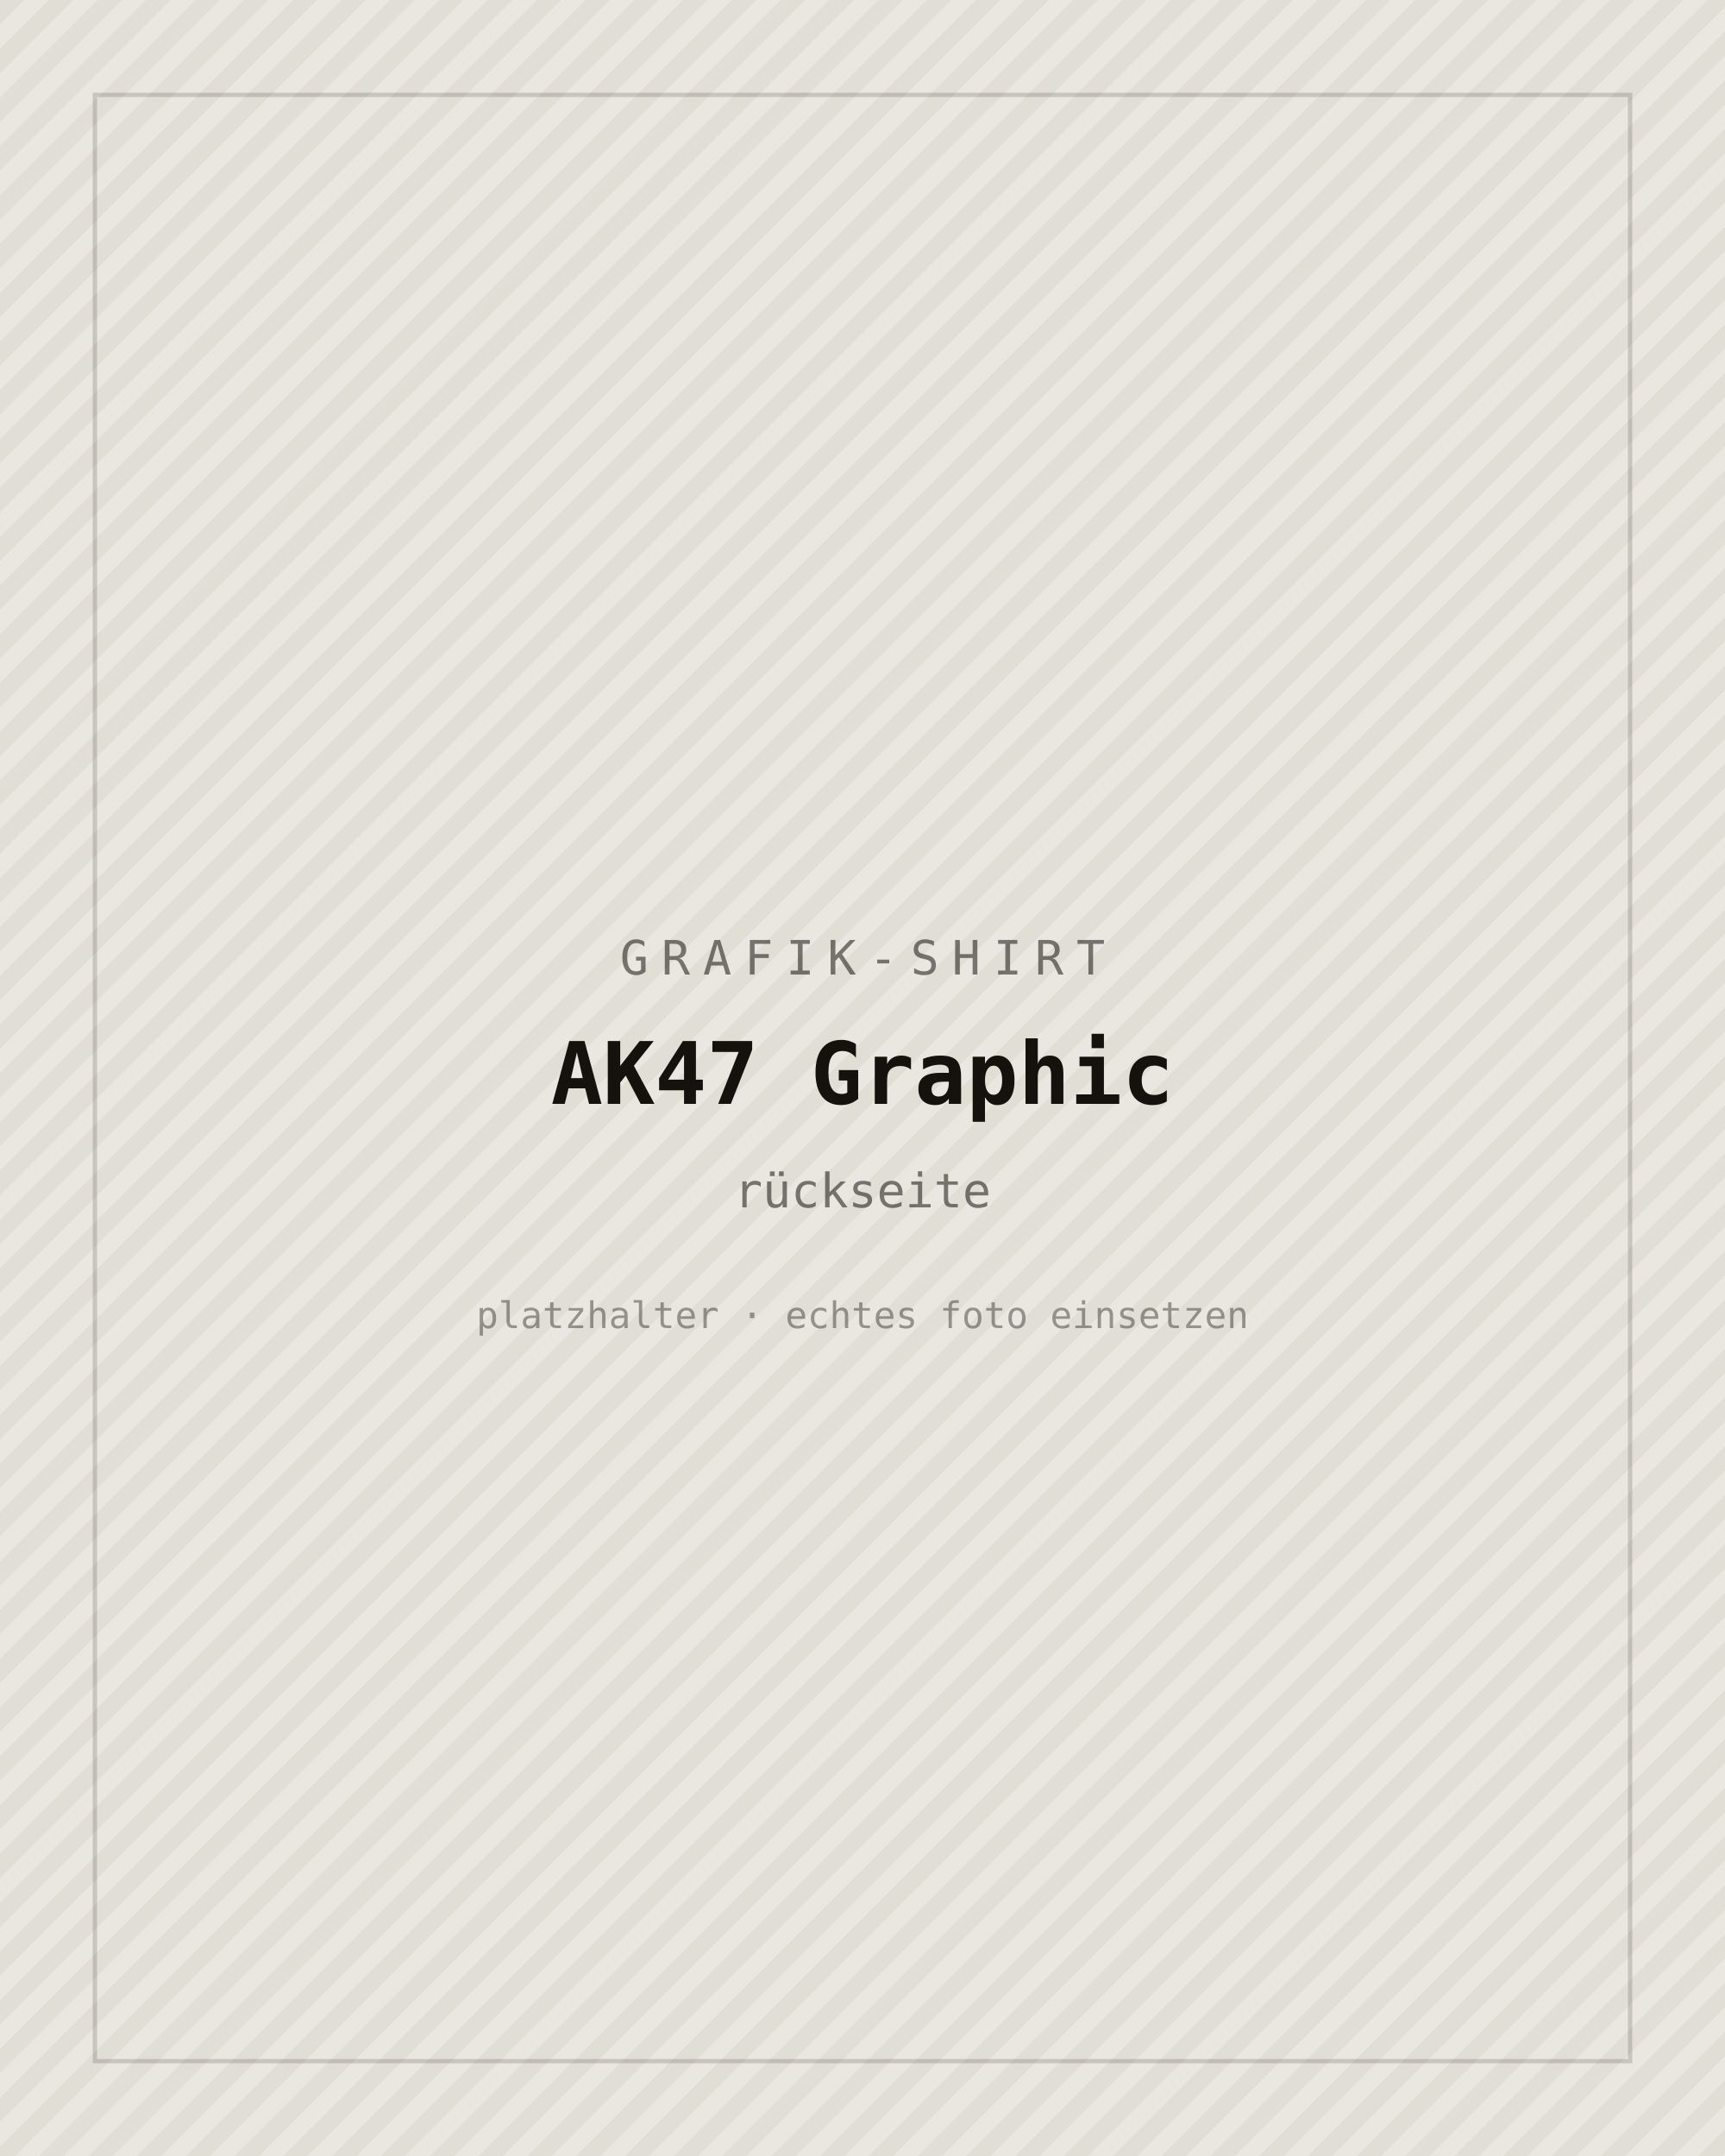
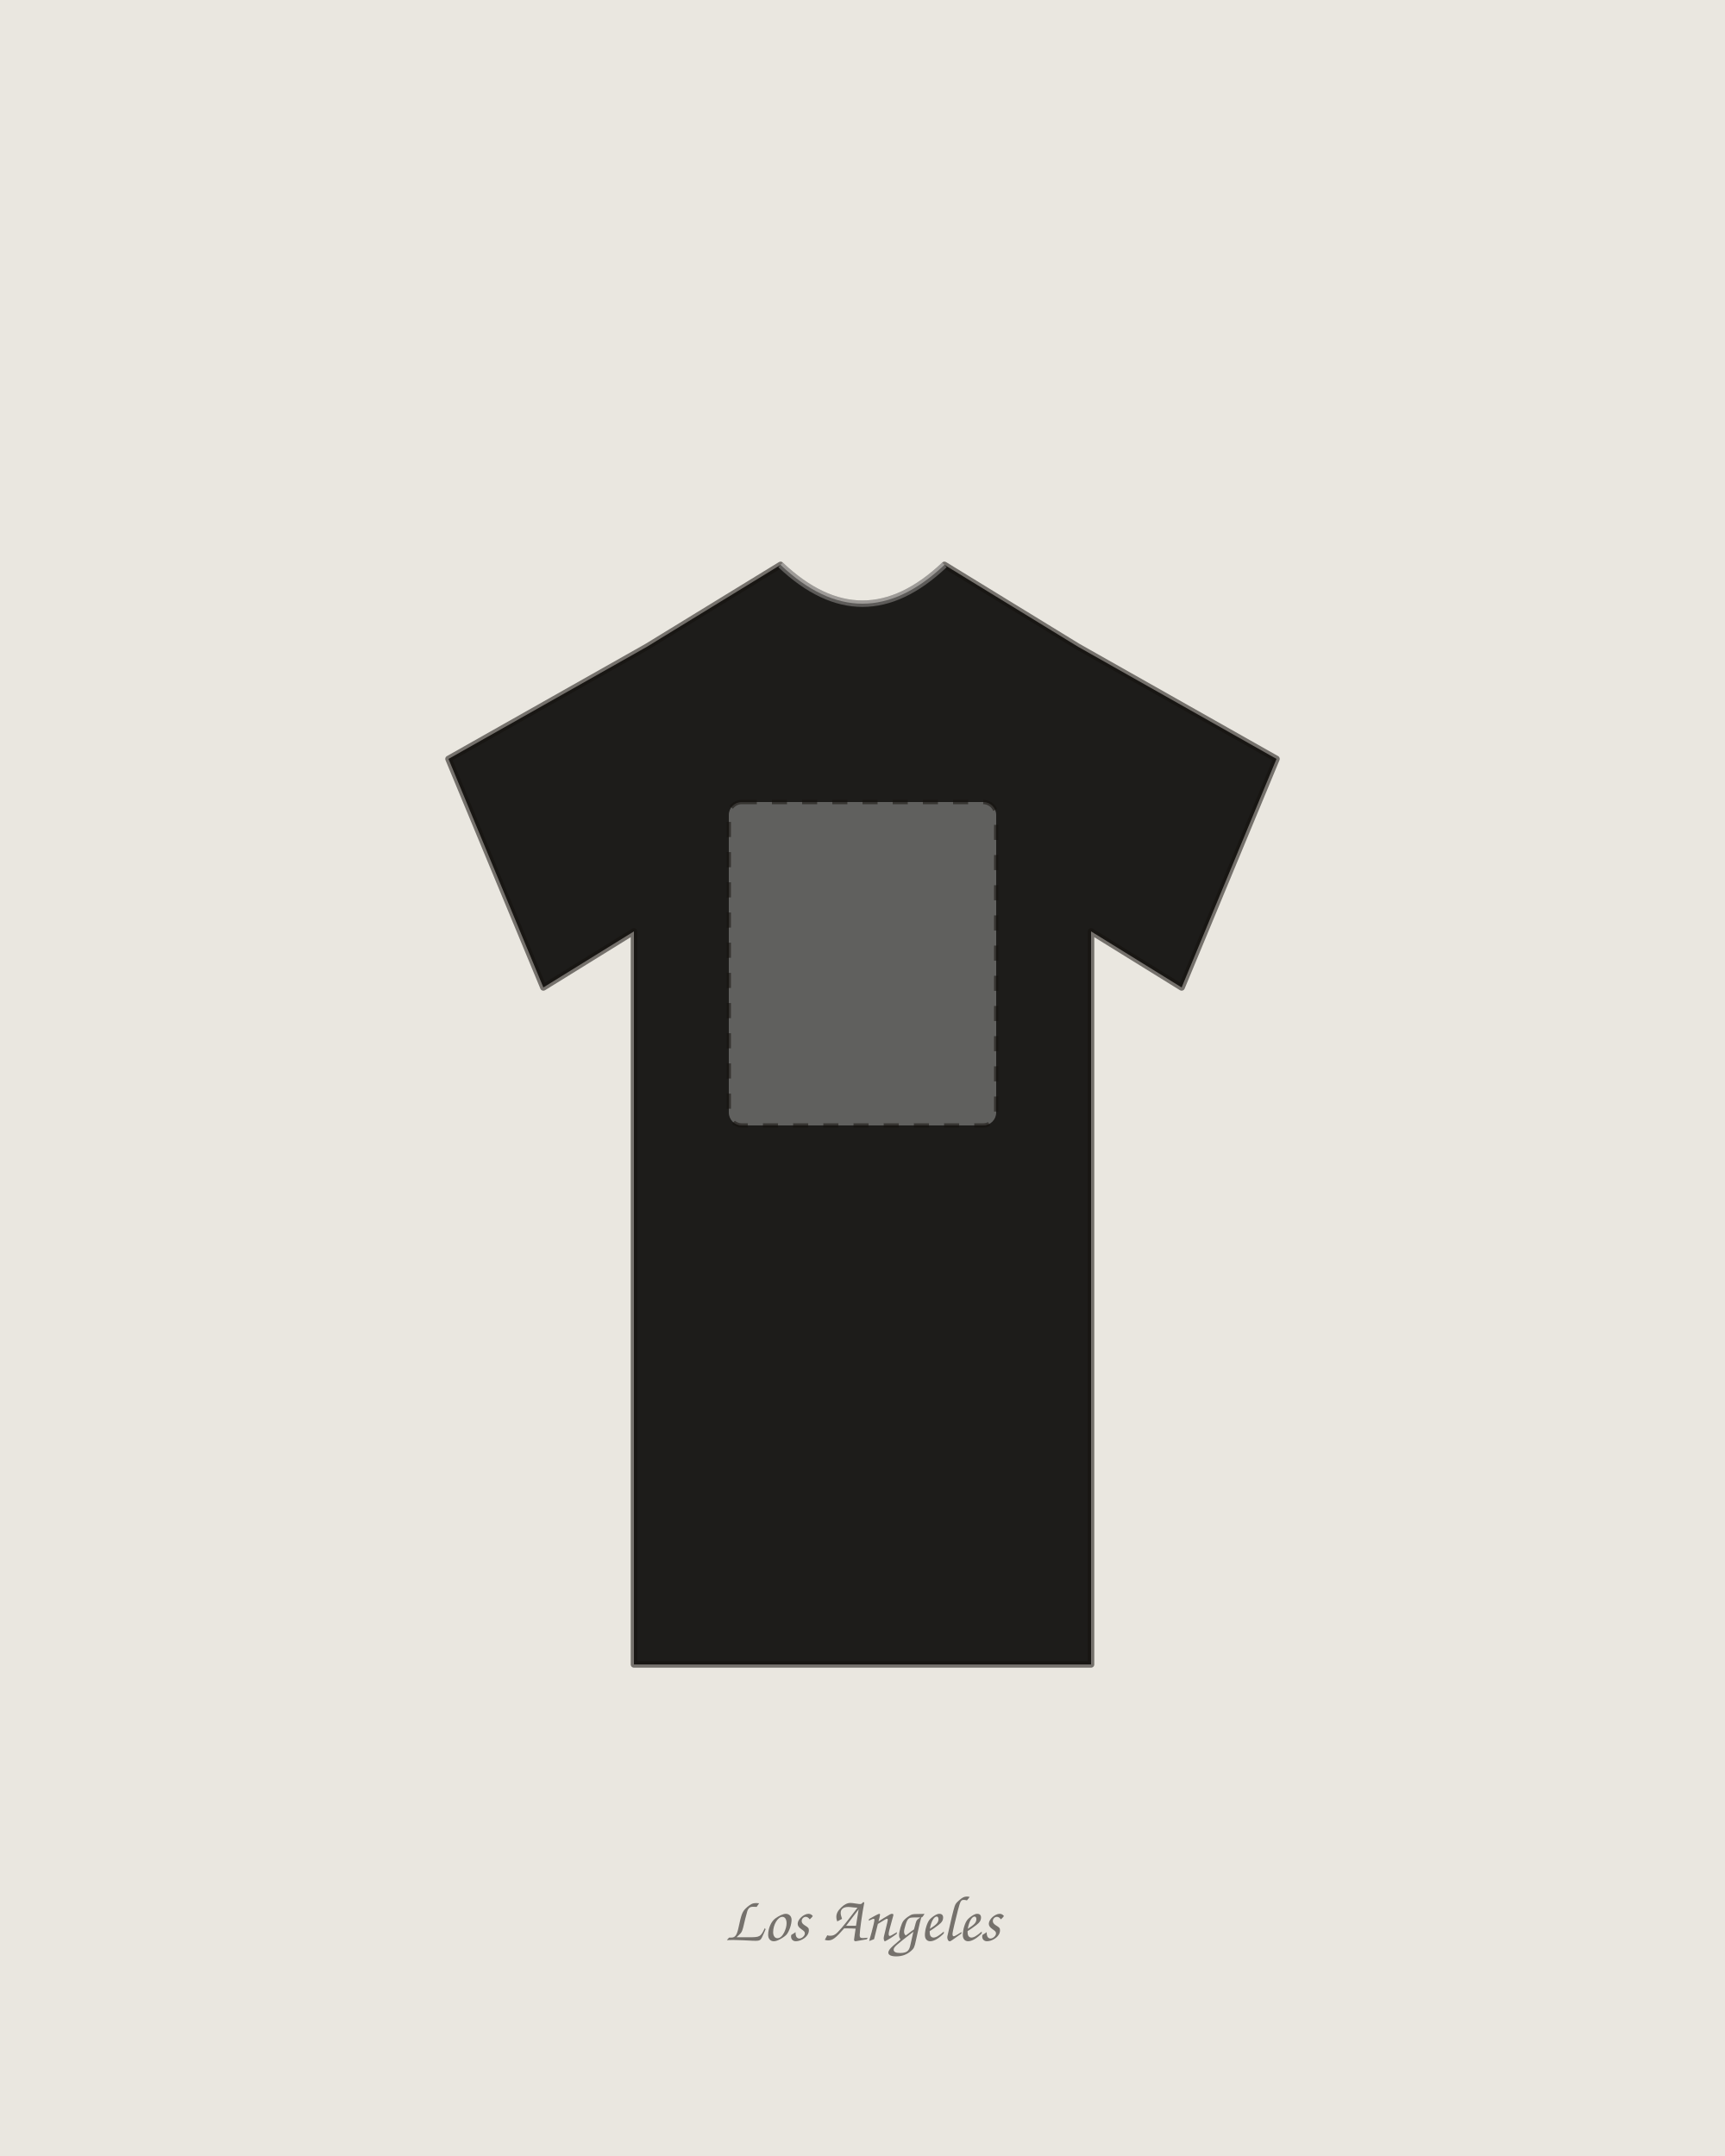
<svg xmlns="http://www.w3.org/2000/svg" viewBox="0 0 800 1000" width="800" height="1000">
-   <defs>
-     <pattern id="s" width="16" height="16" patternUnits="userSpaceOnUse" patternTransform="rotate(45)">
-       <rect width="16" height="16" fill="#eae7e0" />
-       <rect width="8" height="16" fill="#e1ded5" />
-     </pattern>
-   </defs>
-   <rect width="800" height="1000" fill="url(#s)" />
-   <rect x="44" y="44" width="712" height="912" fill="none" stroke="#15120e" stroke-opacity="0.16" stroke-width="2" />
-   <text x="400" y="452" text-anchor="middle" font-family="'Space Mono',monospace" font-size="22" letter-spacing="6" fill="#15120e" opacity="0.55">GRAFIK-SHIRT</text>
-   <text x="400" y="512" text-anchor="middle" font-family="'Space Mono',monospace" font-weight="700" font-size="40" fill="#15120e">AK47 Graphic</text>
-   <text x="400" y="560" text-anchor="middle" font-family="'Space Mono',monospace" font-size="22" fill="#15120e" opacity="0.55">rückseite</text>
-   <text x="400" y="616" text-anchor="middle" font-family="'Space Mono',monospace" font-size="17" fill="#15120e" opacity="0.4">platzhalter · echtes foto einsetzen</text>
+   <rect width="800" height="1000" fill="#eae7e0" />
+   <path d="M300 300 L362 262 Q400 298 438 262 L500 300 L592 352 L548 458 L506 432 L506 772 L294 772 L294 432 L252 458 L208 352 Z" fill="#1d1c1a" stroke="rgba(20,18,14,.55)" stroke-width="3" stroke-linejoin="round" />
+   <path d="M362 262 Q400 298 438 262" fill="none" stroke="rgba(255,255,255,.30)" stroke-width="3" />
+   <rect x="338" y="372" width="124" height="150" rx="6" fill="rgba(255,255,255,.30)" />
+   <rect x="338" y="372" width="124" height="150" rx="6" fill="none" stroke="rgba(20,18,14,.55)" stroke-width="2" stroke-dasharray="7 7" />
+   <text x="400" y="900" text-anchor="middle" font-family="'Permanent Marker',cursive" font-size="30" fill="rgba(20,18,14,.55)">Los Angeles</text>
</svg>
